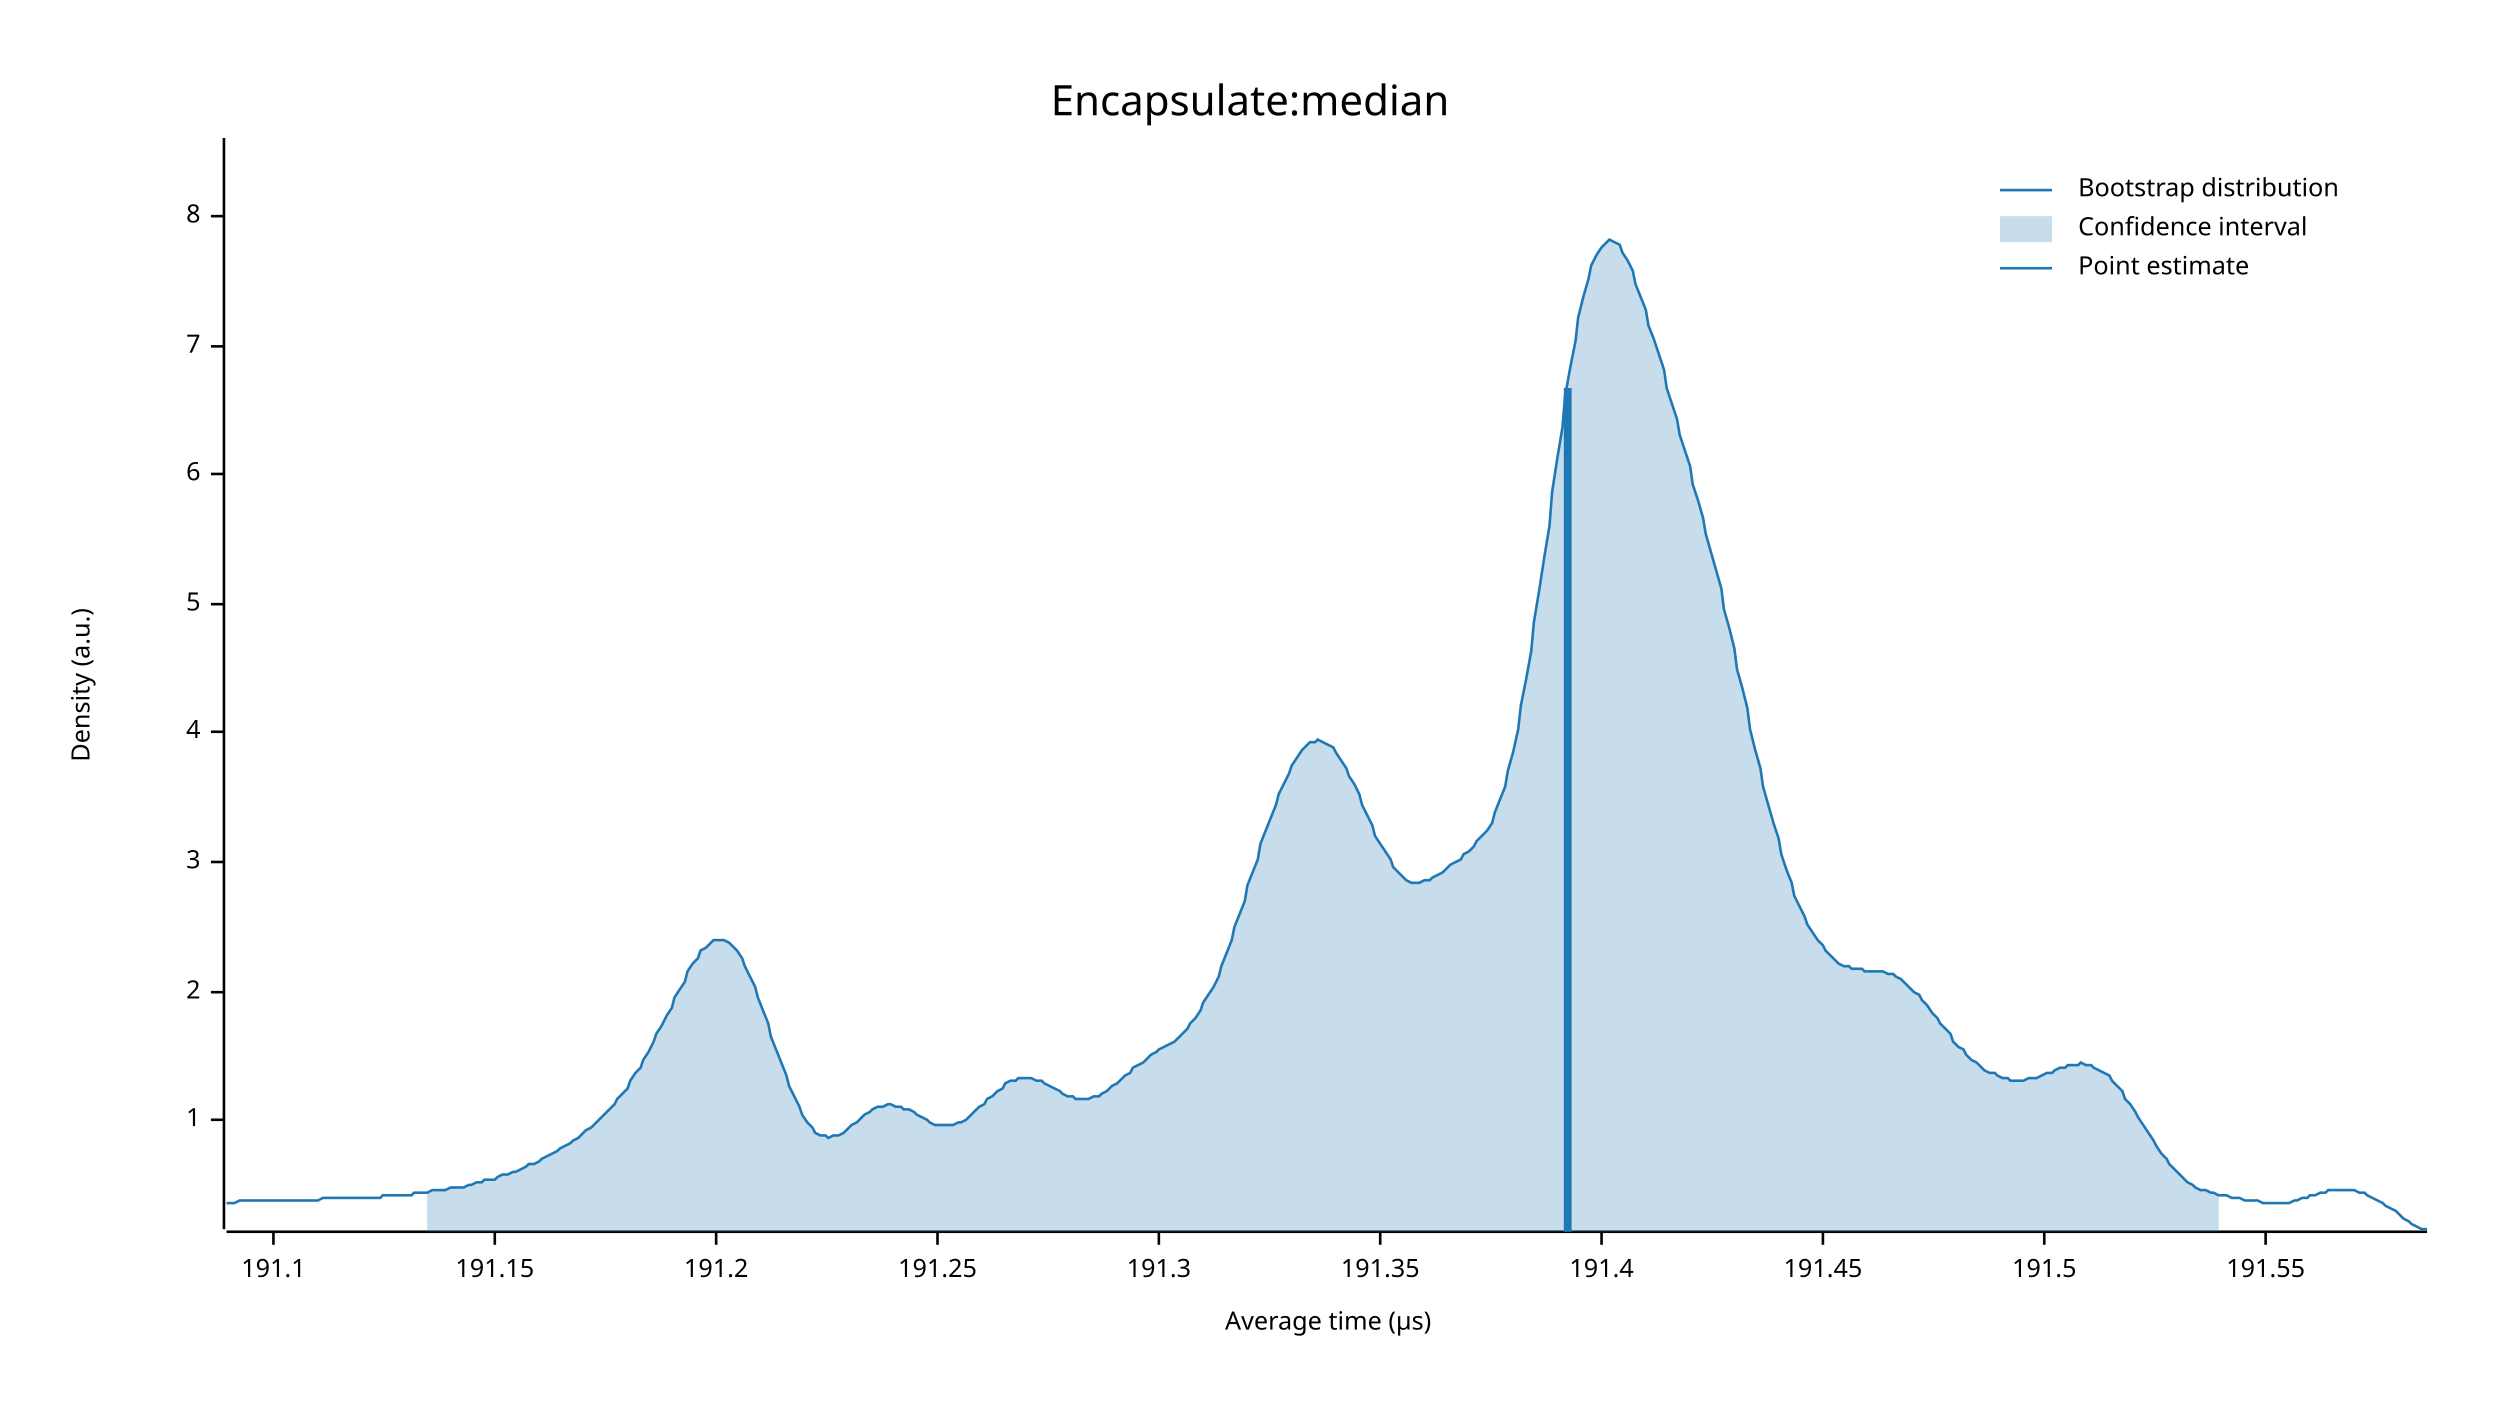
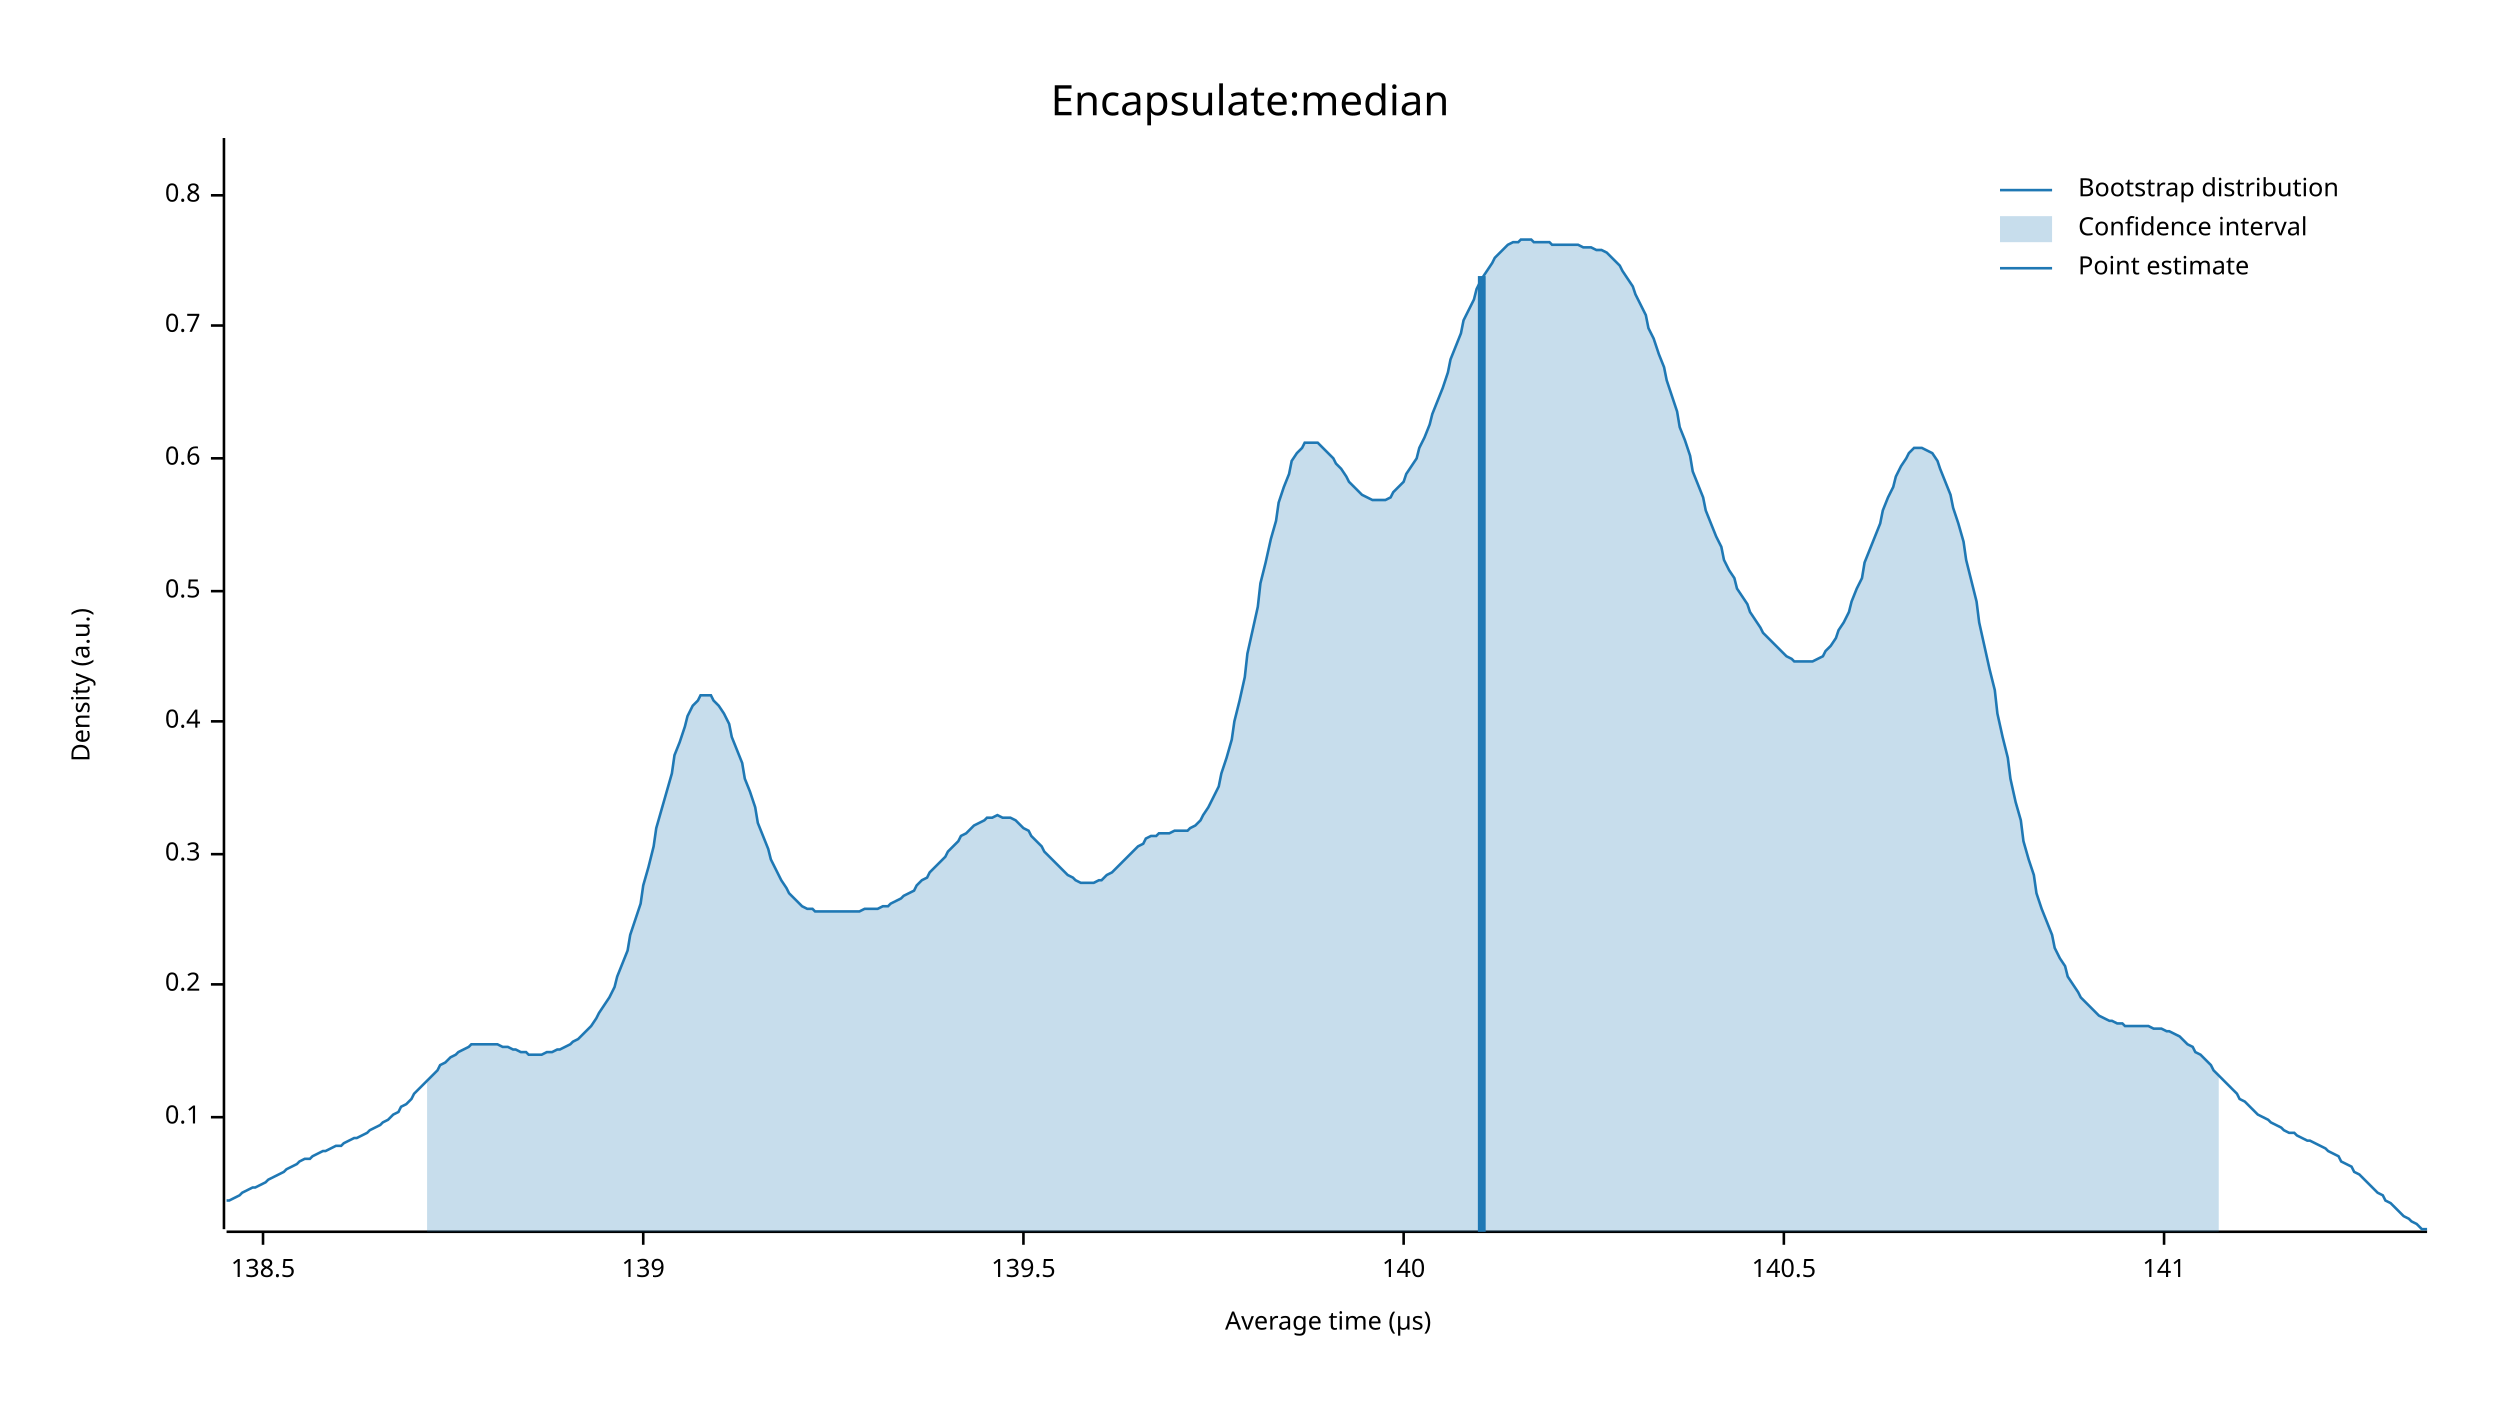
<svg xmlns="http://www.w3.org/2000/svg" width="960" height="540" viewBox="0 0 960 540">
  <text x="480" y="32" dy="0.76em" text-anchor="middle" font-family="sans-serif" font-size="16.129" opacity="1" fill="#000000">
Encapsulate:median
</text>
  <text x="27" y="263" dy="0.76em" text-anchor="middle" font-family="sans-serif" font-size="9.677" opacity="1" fill="#000000" transform="rotate(270, 27, 263)">
Density (a.u.)
</text>
  <text x="510" y="513" dy="-0.5ex" text-anchor="middle" font-family="sans-serif" font-size="9.677" opacity="1" fill="#000000">
Average time (µs)
</text>
  <polyline fill="none" opacity="1" stroke="#000000" stroke-width="1" points="86,53 86,472 " />
-   <text x="77" y="430" dy="0.5ex" text-anchor="end" font-family="sans-serif" font-size="9.677" opacity="1" fill="#000000">
- 1
+   <text x="77" y="429" dy="0.5ex" text-anchor="end" font-family="sans-serif" font-size="9.677" opacity="1" fill="#000000">
+ 0.1
</text>
-   <polyline fill="none" opacity="1" stroke="#000000" stroke-width="1" points="81,430 86,430 " />
-   <text x="77" y="381" dy="0.5ex" text-anchor="end" font-family="sans-serif" font-size="9.677" opacity="1" fill="#000000">
- 2
+   <polyline fill="none" opacity="1" stroke="#000000" stroke-width="1" points="81,429 86,429 " />
+   <text x="77" y="378" dy="0.5ex" text-anchor="end" font-family="sans-serif" font-size="9.677" opacity="1" fill="#000000">
+ 0.2
</text>
-   <polyline fill="none" opacity="1" stroke="#000000" stroke-width="1" points="81,381 86,381 " />
-   <text x="77" y="331" dy="0.5ex" text-anchor="end" font-family="sans-serif" font-size="9.677" opacity="1" fill="#000000">
- 3
+   <polyline fill="none" opacity="1" stroke="#000000" stroke-width="1" points="81,378 86,378 " />
+   <text x="77" y="328" dy="0.5ex" text-anchor="end" font-family="sans-serif" font-size="9.677" opacity="1" fill="#000000">
+ 0.3
</text>
-   <polyline fill="none" opacity="1" stroke="#000000" stroke-width="1" points="81,331 86,331 " />
-   <text x="77" y="281" dy="0.5ex" text-anchor="end" font-family="sans-serif" font-size="9.677" opacity="1" fill="#000000">
- 4
+   <polyline fill="none" opacity="1" stroke="#000000" stroke-width="1" points="81,328 86,328 " />
+   <text x="77" y="277" dy="0.5ex" text-anchor="end" font-family="sans-serif" font-size="9.677" opacity="1" fill="#000000">
+ 0.4
</text>
-   <polyline fill="none" opacity="1" stroke="#000000" stroke-width="1" points="81,281 86,281 " />
-   <text x="77" y="232" dy="0.5ex" text-anchor="end" font-family="sans-serif" font-size="9.677" opacity="1" fill="#000000">
- 5
+   <polyline fill="none" opacity="1" stroke="#000000" stroke-width="1" points="81,277 86,277 " />
+   <text x="77" y="227" dy="0.5ex" text-anchor="end" font-family="sans-serif" font-size="9.677" opacity="1" fill="#000000">
+ 0.5
</text>
-   <polyline fill="none" opacity="1" stroke="#000000" stroke-width="1" points="81,232 86,232 " />
-   <text x="77" y="182" dy="0.5ex" text-anchor="end" font-family="sans-serif" font-size="9.677" opacity="1" fill="#000000">
- 6
+   <polyline fill="none" opacity="1" stroke="#000000" stroke-width="1" points="81,227 86,227 " />
+   <text x="77" y="176" dy="0.5ex" text-anchor="end" font-family="sans-serif" font-size="9.677" opacity="1" fill="#000000">
+ 0.6
</text>
-   <polyline fill="none" opacity="1" stroke="#000000" stroke-width="1" points="81,182 86,182 " />
-   <text x="77" y="133" dy="0.5ex" text-anchor="end" font-family="sans-serif" font-size="9.677" opacity="1" fill="#000000">
- 7
+   <polyline fill="none" opacity="1" stroke="#000000" stroke-width="1" points="81,176 86,176 " />
+   <text x="77" y="125" dy="0.5ex" text-anchor="end" font-family="sans-serif" font-size="9.677" opacity="1" fill="#000000">
+ 0.7
</text>
-   <polyline fill="none" opacity="1" stroke="#000000" stroke-width="1" points="81,133 86,133 " />
-   <text x="77" y="83" dy="0.5ex" text-anchor="end" font-family="sans-serif" font-size="9.677" opacity="1" fill="#000000">
- 8
+   <polyline fill="none" opacity="1" stroke="#000000" stroke-width="1" points="81,125 86,125 " />
+   <text x="77" y="75" dy="0.5ex" text-anchor="end" font-family="sans-serif" font-size="9.677" opacity="1" fill="#000000">
+ 0.8
</text>
-   <polyline fill="none" opacity="1" stroke="#000000" stroke-width="1" points="81,83 86,83 " />
+   <polyline fill="none" opacity="1" stroke="#000000" stroke-width="1" points="81,75 86,75 " />
  <polyline fill="none" opacity="1" stroke="#000000" stroke-width="1" points="87,473 932,473 " />
-   <text x="105" y="483" dy="0.76em" text-anchor="middle" font-family="sans-serif" font-size="9.677" opacity="1" fill="#000000">
- 191.1
+   <text x="101" y="483" dy="0.76em" text-anchor="middle" font-family="sans-serif" font-size="9.677" opacity="1" fill="#000000">
+ 138.5
</text>
-   <polyline fill="none" opacity="1" stroke="#000000" stroke-width="1" points="105,473 105,478 " />
-   <text x="190" y="483" dy="0.76em" text-anchor="middle" font-family="sans-serif" font-size="9.677" opacity="1" fill="#000000">
- 191.15
+   <polyline fill="none" opacity="1" stroke="#000000" stroke-width="1" points="101,473 101,478 " />
+   <text x="247" y="483" dy="0.76em" text-anchor="middle" font-family="sans-serif" font-size="9.677" opacity="1" fill="#000000">
+ 139
</text>
-   <polyline fill="none" opacity="1" stroke="#000000" stroke-width="1" points="190,473 190,478 " />
-   <text x="275" y="483" dy="0.76em" text-anchor="middle" font-family="sans-serif" font-size="9.677" opacity="1" fill="#000000">
- 191.2
+   <polyline fill="none" opacity="1" stroke="#000000" stroke-width="1" points="247,473 247,478 " />
+   <text x="393" y="483" dy="0.76em" text-anchor="middle" font-family="sans-serif" font-size="9.677" opacity="1" fill="#000000">
+ 139.5
</text>
-   <polyline fill="none" opacity="1" stroke="#000000" stroke-width="1" points="275,473 275,478 " />
-   <text x="360" y="483" dy="0.76em" text-anchor="middle" font-family="sans-serif" font-size="9.677" opacity="1" fill="#000000">
- 191.25
+   <polyline fill="none" opacity="1" stroke="#000000" stroke-width="1" points="393,473 393,478 " />
+   <text x="539" y="483" dy="0.76em" text-anchor="middle" font-family="sans-serif" font-size="9.677" opacity="1" fill="#000000">
+ 140
</text>
-   <polyline fill="none" opacity="1" stroke="#000000" stroke-width="1" points="360,473 360,478 " />
-   <text x="445" y="483" dy="0.76em" text-anchor="middle" font-family="sans-serif" font-size="9.677" opacity="1" fill="#000000">
- 191.3
+   <polyline fill="none" opacity="1" stroke="#000000" stroke-width="1" points="539,473 539,478 " />
+   <text x="685" y="483" dy="0.76em" text-anchor="middle" font-family="sans-serif" font-size="9.677" opacity="1" fill="#000000">
+ 140.5
</text>
-   <polyline fill="none" opacity="1" stroke="#000000" stroke-width="1" points="445,473 445,478 " />
-   <text x="530" y="483" dy="0.76em" text-anchor="middle" font-family="sans-serif" font-size="9.677" opacity="1" fill="#000000">
- 191.35
+   <polyline fill="none" opacity="1" stroke="#000000" stroke-width="1" points="685,473 685,478 " />
+   <text x="831" y="483" dy="0.76em" text-anchor="middle" font-family="sans-serif" font-size="9.677" opacity="1" fill="#000000">
+ 141
</text>
-   <polyline fill="none" opacity="1" stroke="#000000" stroke-width="1" points="530,473 530,478 " />
-   <text x="615" y="483" dy="0.76em" text-anchor="middle" font-family="sans-serif" font-size="9.677" opacity="1" fill="#000000">
- 191.4
- </text>
-   <polyline fill="none" opacity="1" stroke="#000000" stroke-width="1" points="615,473 615,478 " />
-   <text x="700" y="483" dy="0.76em" text-anchor="middle" font-family="sans-serif" font-size="9.677" opacity="1" fill="#000000">
- 191.45
- </text>
-   <polyline fill="none" opacity="1" stroke="#000000" stroke-width="1" points="700,473 700,478 " />
-   <text x="785" y="483" dy="0.76em" text-anchor="middle" font-family="sans-serif" font-size="9.677" opacity="1" fill="#000000">
- 191.5
- </text>
-   <polyline fill="none" opacity="1" stroke="#000000" stroke-width="1" points="785,473 785,478 " />
-   <text x="870" y="483" dy="0.76em" text-anchor="middle" font-family="sans-serif" font-size="9.677" opacity="1" fill="#000000">
- 191.55
- </text>
-   <polyline fill="none" opacity="1" stroke="#000000" stroke-width="1" points="870,473 870,478 " />
-   <polyline fill="none" opacity="1" stroke="#1F78B4" stroke-width="1" points="87,462 88,462 90,462 92,461 93,461 95,461 97,461 98,461 100,461 102,461 103,461 105,461 107,461 109,461 110,461 112,461 114,461 115,461 117,461 119,461 120,461 122,461 124,460 125,460 127,460 129,460 131,460 132,460 134,460 136,460 137,460 139,460 141,460 142,460 144,460 146,460 147,459 149,459 151,459 153,459 154,459 156,459 158,459 159,458 161,458 163,458 164,458 166,457 168,457 169,457 171,457 173,456 175,456 176,456 178,456 180,455 181,455 183,454 185,454 186,453 188,453 190,453 191,452 193,451 195,451 197,450 198,450 200,449 202,448 203,447 205,447 207,446 208,445 210,444 212,443 214,442 215,441 217,440 219,439 220,438 222,437 224,435 225,434 227,433 229,431 230,430 232,428 234,426 236,424 237,422 239,420 241,418 242,415 244,412 246,410 247,407 249,404 251,400 252,397 254,394 256,390 258,387 259,383 261,380 263,377 264,373 266,370 268,368 269,365 271,364 273,362 274,361 276,361 278,361 280,362 281,363 283,365 285,368 286,371 288,375 290,379 291,383 293,388 295,393 296,398 298,403 300,408 302,413 303,417 305,421 307,425 308,428 310,431 312,433 313,435 315,436 317,436 318,437 320,436 322,436 324,435 325,434 327,432 329,431 330,430 332,428 334,427 335,426 337,425 339,425 341,424 342,424 344,425 346,425 347,426 349,426 351,427 352,428 354,429 356,430 357,431 359,432 361,432 363,432 364,432 366,432 368,431 369,431 371,430 373,428 374,427 376,425 378,424 379,422 381,421 383,419 385,418 386,416 388,415 390,415 391,414 393,414 395,414 396,414 398,415 400,415 401,416 403,417 405,418 407,419 408,420 410,421 412,421 413,422 415,422 417,422 418,422 420,421 422,421 423,420 425,419 427,417 429,416 430,415 432,413 434,412 435,410 437,409 439,408 440,407 442,405 444,404 445,403 447,402 449,401 451,400 452,399 454,397 456,395 457,393 459,391 461,388 462,385 464,382 466,379 468,375 469,371 471,366 473,361 474,356 476,351 478,346 479,340 481,335 483,330 484,324 486,319 488,314 490,309 491,305 493,301 495,297 496,294 498,291 500,288 501,287 503,285 505,285 506,284 508,285 510,286 512,287 513,289 515,292 517,295 518,298 520,301 522,305 523,309 525,313 527,317 528,321 530,324 532,327 534,330 535,333 537,335 539,337 540,338 542,339 544,339 545,339 547,338 549,338 550,337 552,336 554,335 556,333 557,332 559,331 561,330 562,328 564,327 566,325 567,323 569,321 571,319 573,316 574,312 576,307 578,302 579,296 581,289 583,280 584,271 586,261 588,250 589,239 591,227 593,214 595,202 596,189 598,176 600,164 601,152 603,141 605,131 606,122 608,114 610,107 611,102 613,98 615,95 617,93 618,92 620,93 622,94 623,97 625,100 627,104 628,109 630,114 632,119 633,125 635,130 637,136 639,142 640,149 642,155 644,161 645,167 647,173 649,179 650,186 652,192 654,199 655,205 657,212 659,219 661,226 662,234 664,241 666,249 667,257 669,264 671,272 672,280 674,288 676,295 677,302 679,309 681,316 683,322 684,328 686,334 688,339 689,344 691,348 693,352 694,355 696,358 698,361 700,363 701,365 703,367 705,369 706,370 708,371 710,371 711,372 713,372 715,372 716,373 718,373 720,373 722,373 723,373 725,374 727,374 728,375 730,376 732,378 733,379 735,381 737,382 738,384 740,386 742,389 744,391 745,393 747,395 749,397 750,400 752,402 754,403 755,405 757,407 759,408 760,409 762,411 764,412 766,412 767,413 769,414 771,414 772,415 774,415 776,415 777,415 779,414 781,414 782,414 784,413 786,412 788,412 789,411 791,410 793,410 794,409 796,409 798,409 799,408 801,409 803,409 804,410 806,411 808,412 810,413 811,415 813,417 815,419 816,422 818,424 820,427 821,429 823,432 825,435 827,438 828,440 830,443 832,445 833,447 835,449 837,451 838,452 840,454 842,455 843,456 845,457 847,457 849,458 850,458 852,459 854,459 855,459 857,460 859,460 860,460 862,461 864,461 865,461 867,461 869,462 871,462 872,462 874,462 876,462 877,462 879,462 881,461 882,461 884,460 886,460 887,459 889,459 891,458 893,458 894,457 896,457 898,457 899,457 901,457 903,457 904,457 906,458 908,458 909,459 911,460 913,461 915,462 916,463 918,464 920,465 921,466 923,468 925,469 926,470 928,471 930,472 932,472 " />
-   <polygon opacity="0.25" fill="#1F78B4" points="164,458 166,457 168,457 169,457 171,457 173,456 175,456 176,456 178,456 180,455 181,455 183,454 185,454 186,453 188,453 190,453 191,452 193,451 195,451 197,450 198,450 200,449 202,448 203,447 205,447 207,446 208,445 210,444 212,443 214,442 215,441 217,440 219,439 220,438 222,437 224,435 225,434 227,433 229,431 230,430 232,428 234,426 236,424 237,422 239,420 241,418 242,415 244,412 246,410 247,407 249,404 251,400 252,397 254,394 256,390 258,387 259,383 261,380 263,377 264,373 266,370 268,368 269,365 271,364 273,362 274,361 276,361 278,361 280,362 281,363 283,365 285,368 286,371 288,375 290,379 291,383 293,388 295,393 296,398 298,403 300,408 302,413 303,417 305,421 307,425 308,428 310,431 312,433 313,435 315,436 317,436 318,437 320,436 322,436 324,435 325,434 327,432 329,431 330,430 332,428 334,427 335,426 337,425 339,425 341,424 342,424 344,425 346,425 347,426 349,426 351,427 352,428 354,429 356,430 357,431 359,432 361,432 363,432 364,432 366,432 368,431 369,431 371,430 373,428 374,427 376,425 378,424 379,422 381,421 383,419 385,418 386,416 388,415 390,415 391,414 393,414 395,414 396,414 398,415 400,415 401,416 403,417 405,418 407,419 408,420 410,421 412,421 413,422 415,422 417,422 418,422 420,421 422,421 423,420 425,419 427,417 429,416 430,415 432,413 434,412 435,410 437,409 439,408 440,407 442,405 444,404 445,403 447,402 449,401 451,400 452,399 454,397 456,395 457,393 459,391 461,388 462,385 464,382 466,379 468,375 469,371 471,366 473,361 474,356 476,351 478,346 479,340 481,335 483,330 484,324 486,319 488,314 490,309 491,305 493,301 495,297 496,294 498,291 500,288 501,287 503,285 505,285 506,284 508,285 510,286 512,287 513,289 515,292 517,295 518,298 520,301 522,305 523,309 525,313 527,317 528,321 530,324 532,327 534,330 535,333 537,335 539,337 540,338 542,339 544,339 545,339 547,338 549,338 550,337 552,336 554,335 556,333 557,332 559,331 561,330 562,328 564,327 566,325 567,323 569,321 571,319 573,316 574,312 576,307 578,302 579,296 581,289 583,280 584,271 586,261 588,250 589,239 591,227 593,214 595,202 596,189 598,176 600,164 601,152 603,141 605,131 606,122 608,114 610,107 611,102 613,98 615,95 617,93 618,92 620,93 622,94 623,97 625,100 627,104 628,109 630,114 632,119 633,125 635,130 637,136 639,142 640,149 642,155 644,161 645,167 647,173 649,179 650,186 652,192 654,199 655,205 657,212 659,219 661,226 662,234 664,241 666,249 667,257 669,264 671,272 672,280 674,288 676,295 677,302 679,309 681,316 683,322 684,328 686,334 688,339 689,344 691,348 693,352 694,355 696,358 698,361 700,363 701,365 703,367 705,369 706,370 708,371 710,371 711,372 713,372 715,372 716,373 718,373 720,373 722,373 723,373 725,374 727,374 728,375 730,376 732,378 733,379 735,381 737,382 738,384 740,386 742,389 744,391 745,393 747,395 749,397 750,400 752,402 754,403 755,405 757,407 759,408 760,409 762,411 764,412 766,412 767,413 769,414 771,414 772,415 774,415 776,415 777,415 779,414 781,414 782,414 784,413 786,412 788,412 789,411 791,410 793,410 794,409 796,409 798,409 799,408 801,409 803,409 804,410 806,411 808,412 810,413 811,415 813,417 815,419 816,422 818,424 820,427 821,429 823,432 825,435 827,438 828,440 830,443 832,445 833,447 835,449 837,451 838,452 840,454 842,455 843,456 845,457 847,457 849,458 850,458 852,459 852,473 164,473 " />
-   <polyline fill="none" opacity="1" stroke="#1F78B4" stroke-width="3" points="602,473 602,149 " />
+   <polyline fill="none" opacity="1" stroke="#000000" stroke-width="1" points="831,473 831,478 " />
+   <polyline fill="none" opacity="1" stroke="#1F78B4" stroke-width="1" points="87,461 88,461 90,460 92,459 93,458 95,457 97,456 98,456 100,455 102,454 103,453 105,452 107,451 109,450 110,449 112,448 114,447 115,446 117,445 119,445 120,444 122,443 124,442 125,442 127,441 129,440 131,440 132,439 134,438 136,437 137,437 139,436 141,435 142,434 144,433 146,432 147,431 149,430 151,428 153,427 154,425 156,424 158,422 159,420 161,418 163,416 164,415 166,413 168,411 169,409 171,408 173,406 175,405 176,404 178,403 180,402 181,401 183,401 185,401 186,401 188,401 190,401 191,401 193,402 195,402 197,403 198,403 200,404 202,404 203,405 205,405 207,405 208,405 210,404 212,404 214,403 215,403 217,402 219,401 220,400 222,399 224,397 225,396 227,394 229,391 230,389 232,386 234,383 236,379 237,375 239,370 241,365 242,359 244,353 246,347 247,340 249,333 251,325 252,318 254,311 256,304 258,297 259,290 261,285 263,279 264,275 266,271 268,269 269,267 271,267 273,267 274,269 276,271 278,274 280,278 281,283 283,288 285,293 286,299 288,304 290,310 291,316 293,321 295,326 296,330 298,334 300,338 302,341 303,343 305,345 307,347 308,348 310,349 312,349 313,350 315,350 317,350 318,350 320,350 322,350 324,350 325,350 327,350 329,350 330,350 332,349 334,349 335,349 337,349 339,348 341,348 342,347 344,346 346,345 347,344 349,343 351,342 352,340 354,338 356,337 357,335 359,333 361,331 363,329 364,327 366,325 368,323 369,321 371,320 373,318 374,317 376,316 378,315 379,314 381,314 383,313 385,314 386,314 388,314 390,315 391,316 393,318 395,319 396,321 398,323 400,325 401,327 403,329 405,331 407,333 408,334 410,336 412,337 413,338 415,339 417,339 418,339 420,339 422,338 423,338 425,336 427,335 429,333 430,332 432,330 434,328 435,327 437,325 439,324 440,322 442,321 444,321 445,320 447,320 449,320 451,319 452,319 454,319 456,319 457,318 459,317 461,315 462,313 464,310 466,306 468,302 469,297 471,291 473,284 474,277 476,269 478,260 479,251 481,242 483,233 484,224 486,216 488,207 490,200 491,193 493,187 495,182 496,177 498,174 500,172 501,170 503,170 505,170 506,170 508,172 510,174 512,176 513,178 515,180 517,183 518,185 520,187 522,189 523,190 525,191 527,192 528,192 530,192 532,192 534,191 535,189 537,187 539,185 540,182 542,179 544,176 545,172 547,168 549,163 550,159 552,154 554,149 556,143 557,138 559,133 561,128 562,123 564,119 566,115 567,111 569,107 571,104 573,101 574,99 576,97 578,95 579,94 581,93 583,93 584,92 586,92 588,92 589,93 591,93 593,93 595,93 596,94 598,94 600,94 601,94 603,94 605,94 606,94 608,95 610,95 611,95 613,96 615,96 617,97 618,98 620,100 622,102 623,104 625,107 627,110 628,113 630,117 632,121 633,126 635,130 637,136 639,141 640,146 642,152 644,158 645,164 647,169 649,175 650,181 652,186 654,191 655,196 657,201 659,206 661,210 662,215 664,219 666,222 667,226 669,229 671,232 672,235 674,238 676,241 677,243 679,245 681,247 683,249 684,250 686,252 688,253 689,254 691,254 693,254 694,254 696,254 698,253 700,252 701,250 703,248 705,245 706,242 708,239 710,235 711,231 713,226 715,222 716,216 718,211 720,206 722,201 723,196 725,191 727,187 728,183 730,179 732,176 733,174 735,172 737,172 738,172 740,173 742,174 744,177 745,180 747,185 749,190 750,195 752,201 754,208 755,215 757,223 759,231 760,239 762,248 764,257 766,265 767,274 769,283 771,291 772,299 774,308 776,315 777,323 779,330 781,336 782,343 784,349 786,354 788,359 789,364 791,368 793,371 794,375 796,378 798,381 799,383 801,385 803,387 804,388 806,390 808,391 810,392 811,392 813,393 815,393 816,394 818,394 820,394 821,394 823,394 825,394 827,395 828,395 830,395 832,396 833,396 835,397 837,398 838,399 840,401 842,402 843,404 845,405 847,407 849,409 850,411 852,413 854,415 855,416 857,418 859,420 860,422 862,423 864,425 865,426 867,428 869,429 871,430 872,431 874,432 876,433 877,434 879,435 881,435 882,436 884,437 886,438 887,438 889,439 891,440 893,441 894,442 896,443 898,444 899,446 901,447 903,448 904,450 906,451 908,453 909,454 911,456 913,458 915,459 916,461 918,462 920,464 921,465 923,467 925,468 926,469 928,470 930,472 932,472 " />
+   <polygon opacity="0.25" fill="#1F78B4" points="164,415 166,413 168,411 169,409 171,408 173,406 175,405 176,404 178,403 180,402 181,401 183,401 185,401 186,401 188,401 190,401 191,401 193,402 195,402 197,403 198,403 200,404 202,404 203,405 205,405 207,405 208,405 210,404 212,404 214,403 215,403 217,402 219,401 220,400 222,399 224,397 225,396 227,394 229,391 230,389 232,386 234,383 236,379 237,375 239,370 241,365 242,359 244,353 246,347 247,340 249,333 251,325 252,318 254,311 256,304 258,297 259,290 261,285 263,279 264,275 266,271 268,269 269,267 271,267 273,267 274,269 276,271 278,274 280,278 281,283 283,288 285,293 286,299 288,304 290,310 291,316 293,321 295,326 296,330 298,334 300,338 302,341 303,343 305,345 307,347 308,348 310,349 312,349 313,350 315,350 317,350 318,350 320,350 322,350 324,350 325,350 327,350 329,350 330,350 332,349 334,349 335,349 337,349 339,348 341,348 342,347 344,346 346,345 347,344 349,343 351,342 352,340 354,338 356,337 357,335 359,333 361,331 363,329 364,327 366,325 368,323 369,321 371,320 373,318 374,317 376,316 378,315 379,314 381,314 383,313 385,314 386,314 388,314 390,315 391,316 393,318 395,319 396,321 398,323 400,325 401,327 403,329 405,331 407,333 408,334 410,336 412,337 413,338 415,339 417,339 418,339 420,339 422,338 423,338 425,336 427,335 429,333 430,332 432,330 434,328 435,327 437,325 439,324 440,322 442,321 444,321 445,320 447,320 449,320 451,319 452,319 454,319 456,319 457,318 459,317 461,315 462,313 464,310 466,306 468,302 469,297 471,291 473,284 474,277 476,269 478,260 479,251 481,242 483,233 484,224 486,216 488,207 490,200 491,193 493,187 495,182 496,177 498,174 500,172 501,170 503,170 505,170 506,170 508,172 510,174 512,176 513,178 515,180 517,183 518,185 520,187 522,189 523,190 525,191 527,192 528,192 530,192 532,192 534,191 535,189 537,187 539,185 540,182 542,179 544,176 545,172 547,168 549,163 550,159 552,154 554,149 556,143 557,138 559,133 561,128 562,123 564,119 566,115 567,111 569,107 571,104 573,101 574,99 576,97 578,95 579,94 581,93 583,93 584,92 586,92 588,92 589,93 591,93 593,93 595,93 596,94 598,94 600,94 601,94 603,94 605,94 606,94 608,95 610,95 611,95 613,96 615,96 617,97 618,98 620,100 622,102 623,104 625,107 627,110 628,113 630,117 632,121 633,126 635,130 637,136 639,141 640,146 642,152 644,158 645,164 647,169 649,175 650,181 652,186 654,191 655,196 657,201 659,206 661,210 662,215 664,219 666,222 667,226 669,229 671,232 672,235 674,238 676,241 677,243 679,245 681,247 683,249 684,250 686,252 688,253 689,254 691,254 693,254 694,254 696,254 698,253 700,252 701,250 703,248 705,245 706,242 708,239 710,235 711,231 713,226 715,222 716,216 718,211 720,206 722,201 723,196 725,191 727,187 728,183 730,179 732,176 733,174 735,172 737,172 738,172 740,173 742,174 744,177 745,180 747,185 749,190 750,195 752,201 754,208 755,215 757,223 759,231 760,239 762,248 764,257 766,265 767,274 769,283 771,291 772,299 774,308 776,315 777,323 779,330 781,336 782,343 784,349 786,354 788,359 789,364 791,368 793,371 794,375 796,378 798,381 799,383 801,385 803,387 804,388 806,390 808,391 810,392 811,392 813,393 815,393 816,394 818,394 820,394 821,394 823,394 825,394 827,395 828,395 830,395 832,396 833,396 835,397 837,398 838,399 840,401 842,402 843,404 845,405 847,407 849,409 850,411 852,413 852,473 164,473 " />
+   <polyline fill="none" opacity="1" stroke="#1F78B4" stroke-width="3" points="569,473 569,106 " />
  <text x="798" y="68" dy="0.76em" text-anchor="start" font-family="sans-serif" font-size="9.677" opacity="1" fill="#000000">
Bootstrap distribution
</text>
  <text x="798" y="83" dy="0.76em" text-anchor="start" font-family="sans-serif" font-size="9.677" opacity="1" fill="#000000">
Confidence interval
</text>
  <text x="798" y="98" dy="0.76em" text-anchor="start" font-family="sans-serif" font-size="9.677" opacity="1" fill="#000000">
Point estimate
</text>
  <polyline fill="none" opacity="1" stroke="#1F78B4" stroke-width="1" points="768,73 788,73 " />
  <rect x="768" y="83" width="20" height="10" opacity="0.25" fill="#1F78B4" stroke="none" />
  <polyline fill="none" opacity="1" stroke="#1F78B4" stroke-width="1" points="768,103 788,103 " />
</svg>
